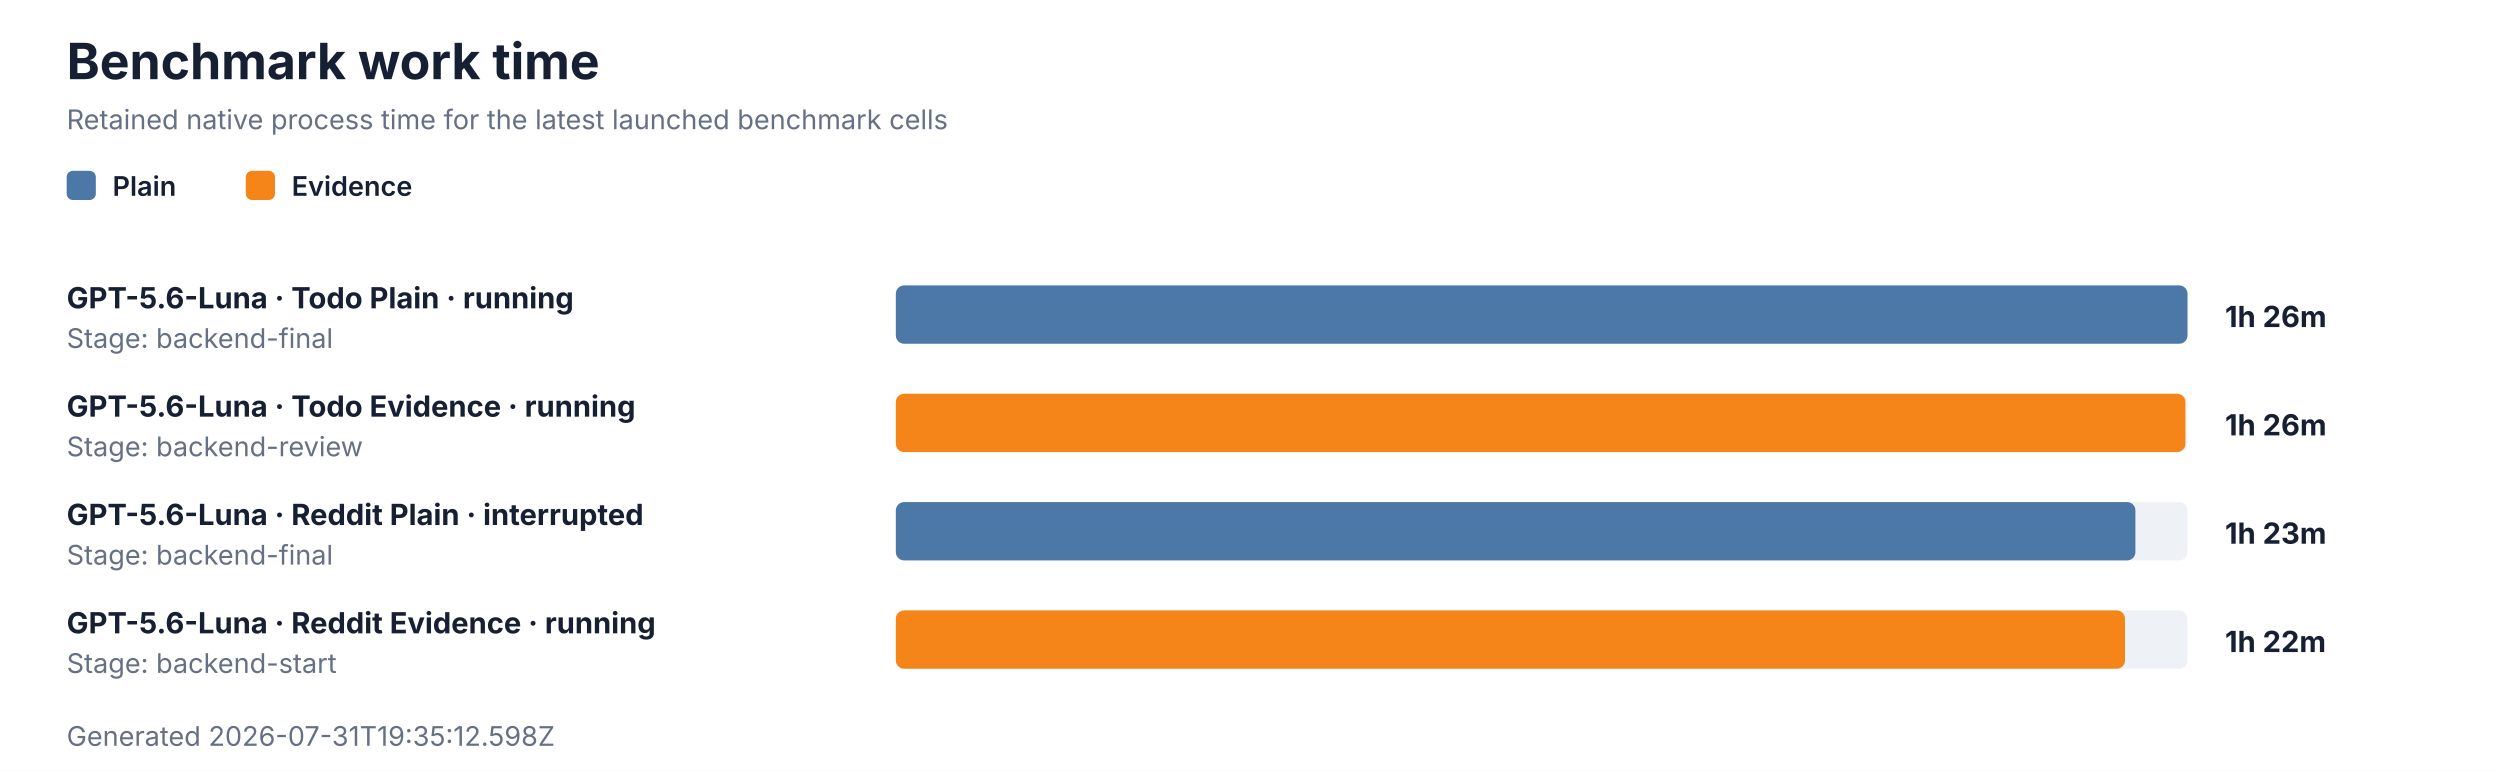
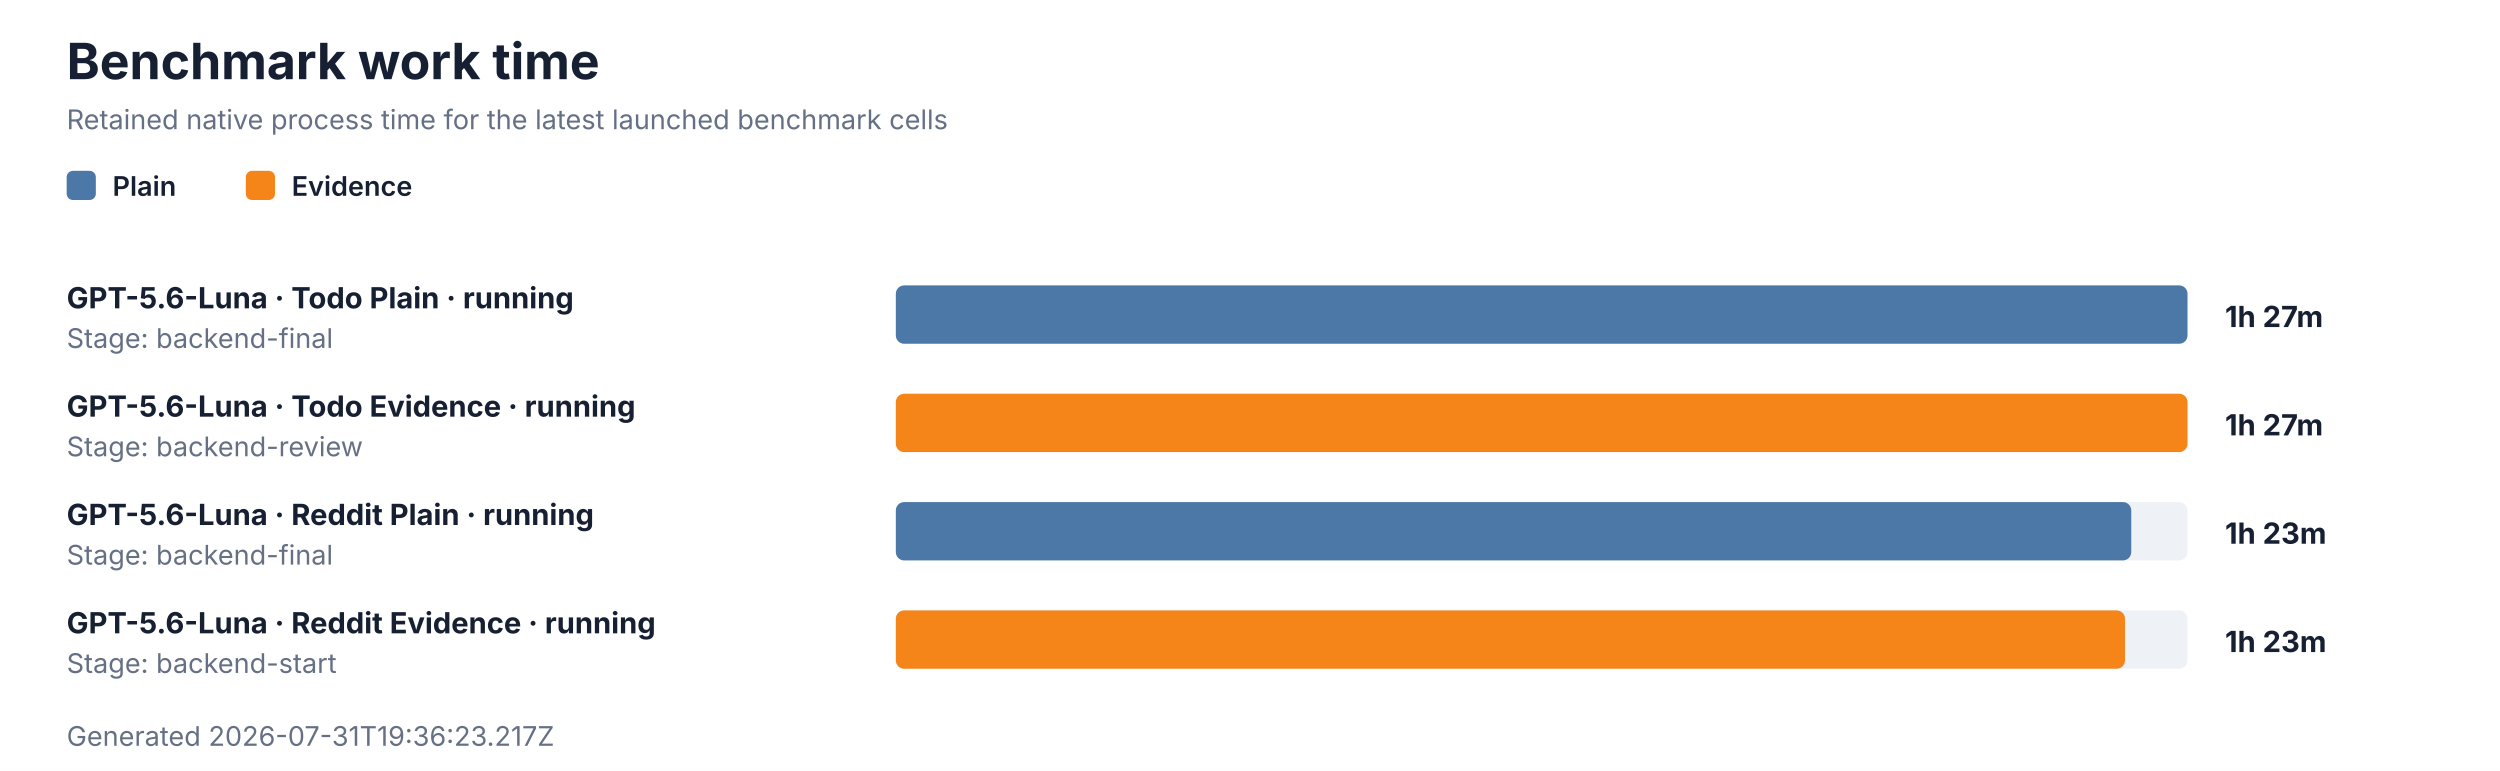
<svg xmlns="http://www.w3.org/2000/svg" role="img" aria-labelledby="title description" viewBox="0 0 1200 370" width="1200" height="370">
  <style>
  text { font-family: Inter, ui-sans-serif, system-ui, -apple-system, BlinkMacSystemFont, 'Segoe UI', sans-serif; fill: #172033; }
  .title { font-size: 24px; font-weight: 700; }
  .subtitle, .stage, .generated { font-size: 13px; fill: #667085; }
  .label { font-size: 14px; font-weight: 650; }
  .value { font-size: 14px; font-weight: 700; }
  .legend { font-size: 13px; font-weight: 600; }
  .empty { font-size: 15px; fill: #667085; }
  .track { fill: #eef1f6; }
</style>
  <rect width="1200" height="370" fill="#ffffff" />
  <text x="32" y="38" class="title">Benchmark work time</text>
  <text x="32" y="62" class="subtitle">Retained native process time for the latest launched benchmark cells</text>
  <rect x="32" y="82" width="14" height="14" rx="3" fill="#4c78a8" />
  <text x="54" y="94" class="legend">Plain</text>
  <rect x="118" y="82" width="14" height="14" rx="3" fill="#f58518" />
  <text x="140" y="94" class="legend">Evidence</text>
  <text x="32" y="148" class="label">GPT-5.6-Luna · Todo Plain · running</text>
  <text x="32" y="167" class="stage">Stage: backend-final</text>
  <rect x="430" y="137" width="620" height="28" rx="4" class="track" />
  <rect x="430" y="137" width="620" height="28" rx="4" fill="#4c78a8" />
-   <text x="1068" y="157" class="value">1h 26m</text>
+   <text x="1068" y="157" class="value">1h 27m</text>
  <text x="32" y="200" class="label">GPT-5.6-Luna · Todo Evidence · running</text>
  <text x="32" y="219" class="stage">Stage: backend-review</text>
  <rect x="430" y="189" width="620" height="28" rx="4" class="track" />
-   <rect x="430" y="189" width="619" height="28" rx="4" fill="#f58518" />
-   <text x="1068" y="209" class="value">1h 26m</text>
-   <text x="32" y="252" class="label">GPT-5.6-Luna · Reddit Plain · interrupted</text>
+   <rect x="430" y="189" width="620" height="28" rx="4" fill="#f58518" />
+   <text x="1068" y="209" class="value">1h 27m</text>
+   <text x="32" y="252" class="label">GPT-5.6-Luna · Reddit Plain · running</text>
  <text x="32" y="271" class="stage">Stage: backend-final</text>
  <rect x="430" y="241" width="620" height="28" rx="4" class="track" />
-   <rect x="430" y="241" width="595" height="28" rx="4" fill="#4c78a8" />
+   <rect x="430" y="241" width="593" height="28" rx="4" fill="#4c78a8" />
  <text x="1068" y="261" class="value">1h 23m</text>
  <text x="32" y="304" class="label">GPT-5.6-Luna · Reddit Evidence · running</text>
  <text x="32" y="323" class="stage">Stage: backend-start</text>
  <rect x="430" y="293" width="620" height="28" rx="4" class="track" />
  <rect x="430" y="293" width="590" height="28" rx="4" fill="#f58518" />
-   <text x="1068" y="313" class="value">1h 22m</text>
-   <text x="32" y="358" class="generated">Generated 2026-07-31T19:35:12.598Z</text>
+   <text x="1068" y="313" class="value">1h 23m</text>
+   <text x="32" y="358" class="generated">Generated 2026-07-31T19:36:23.217Z</text>
</svg>
